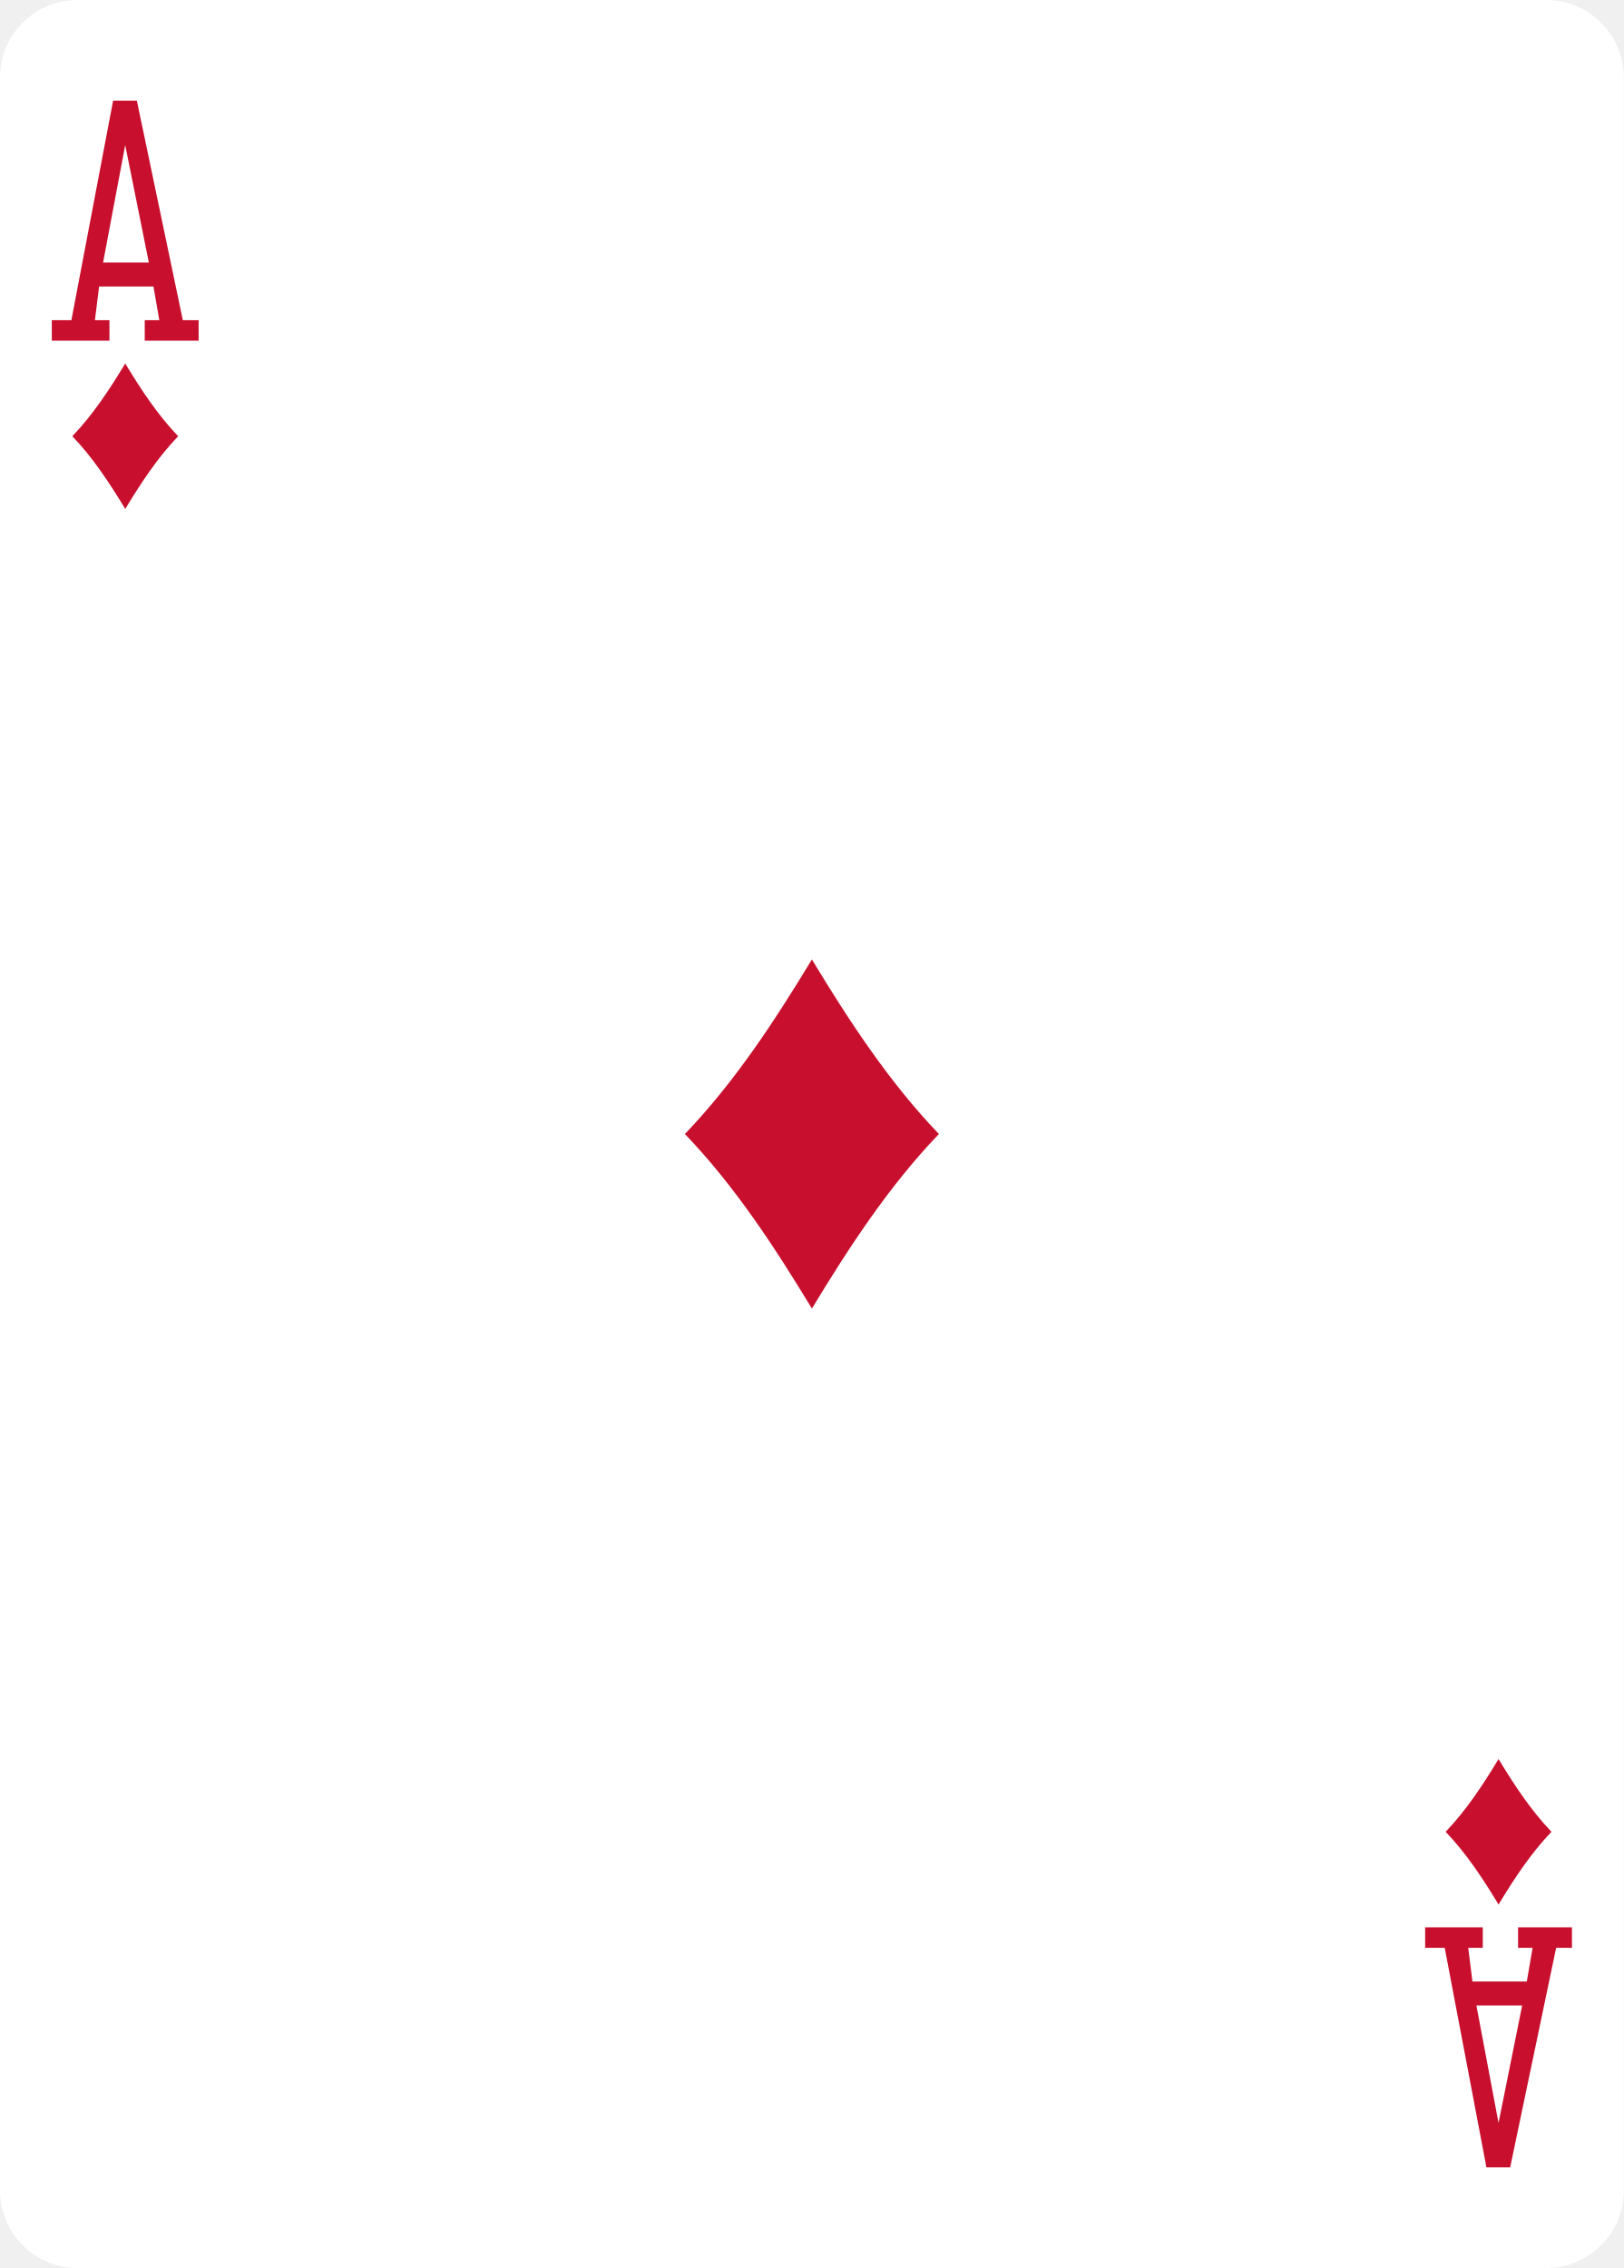
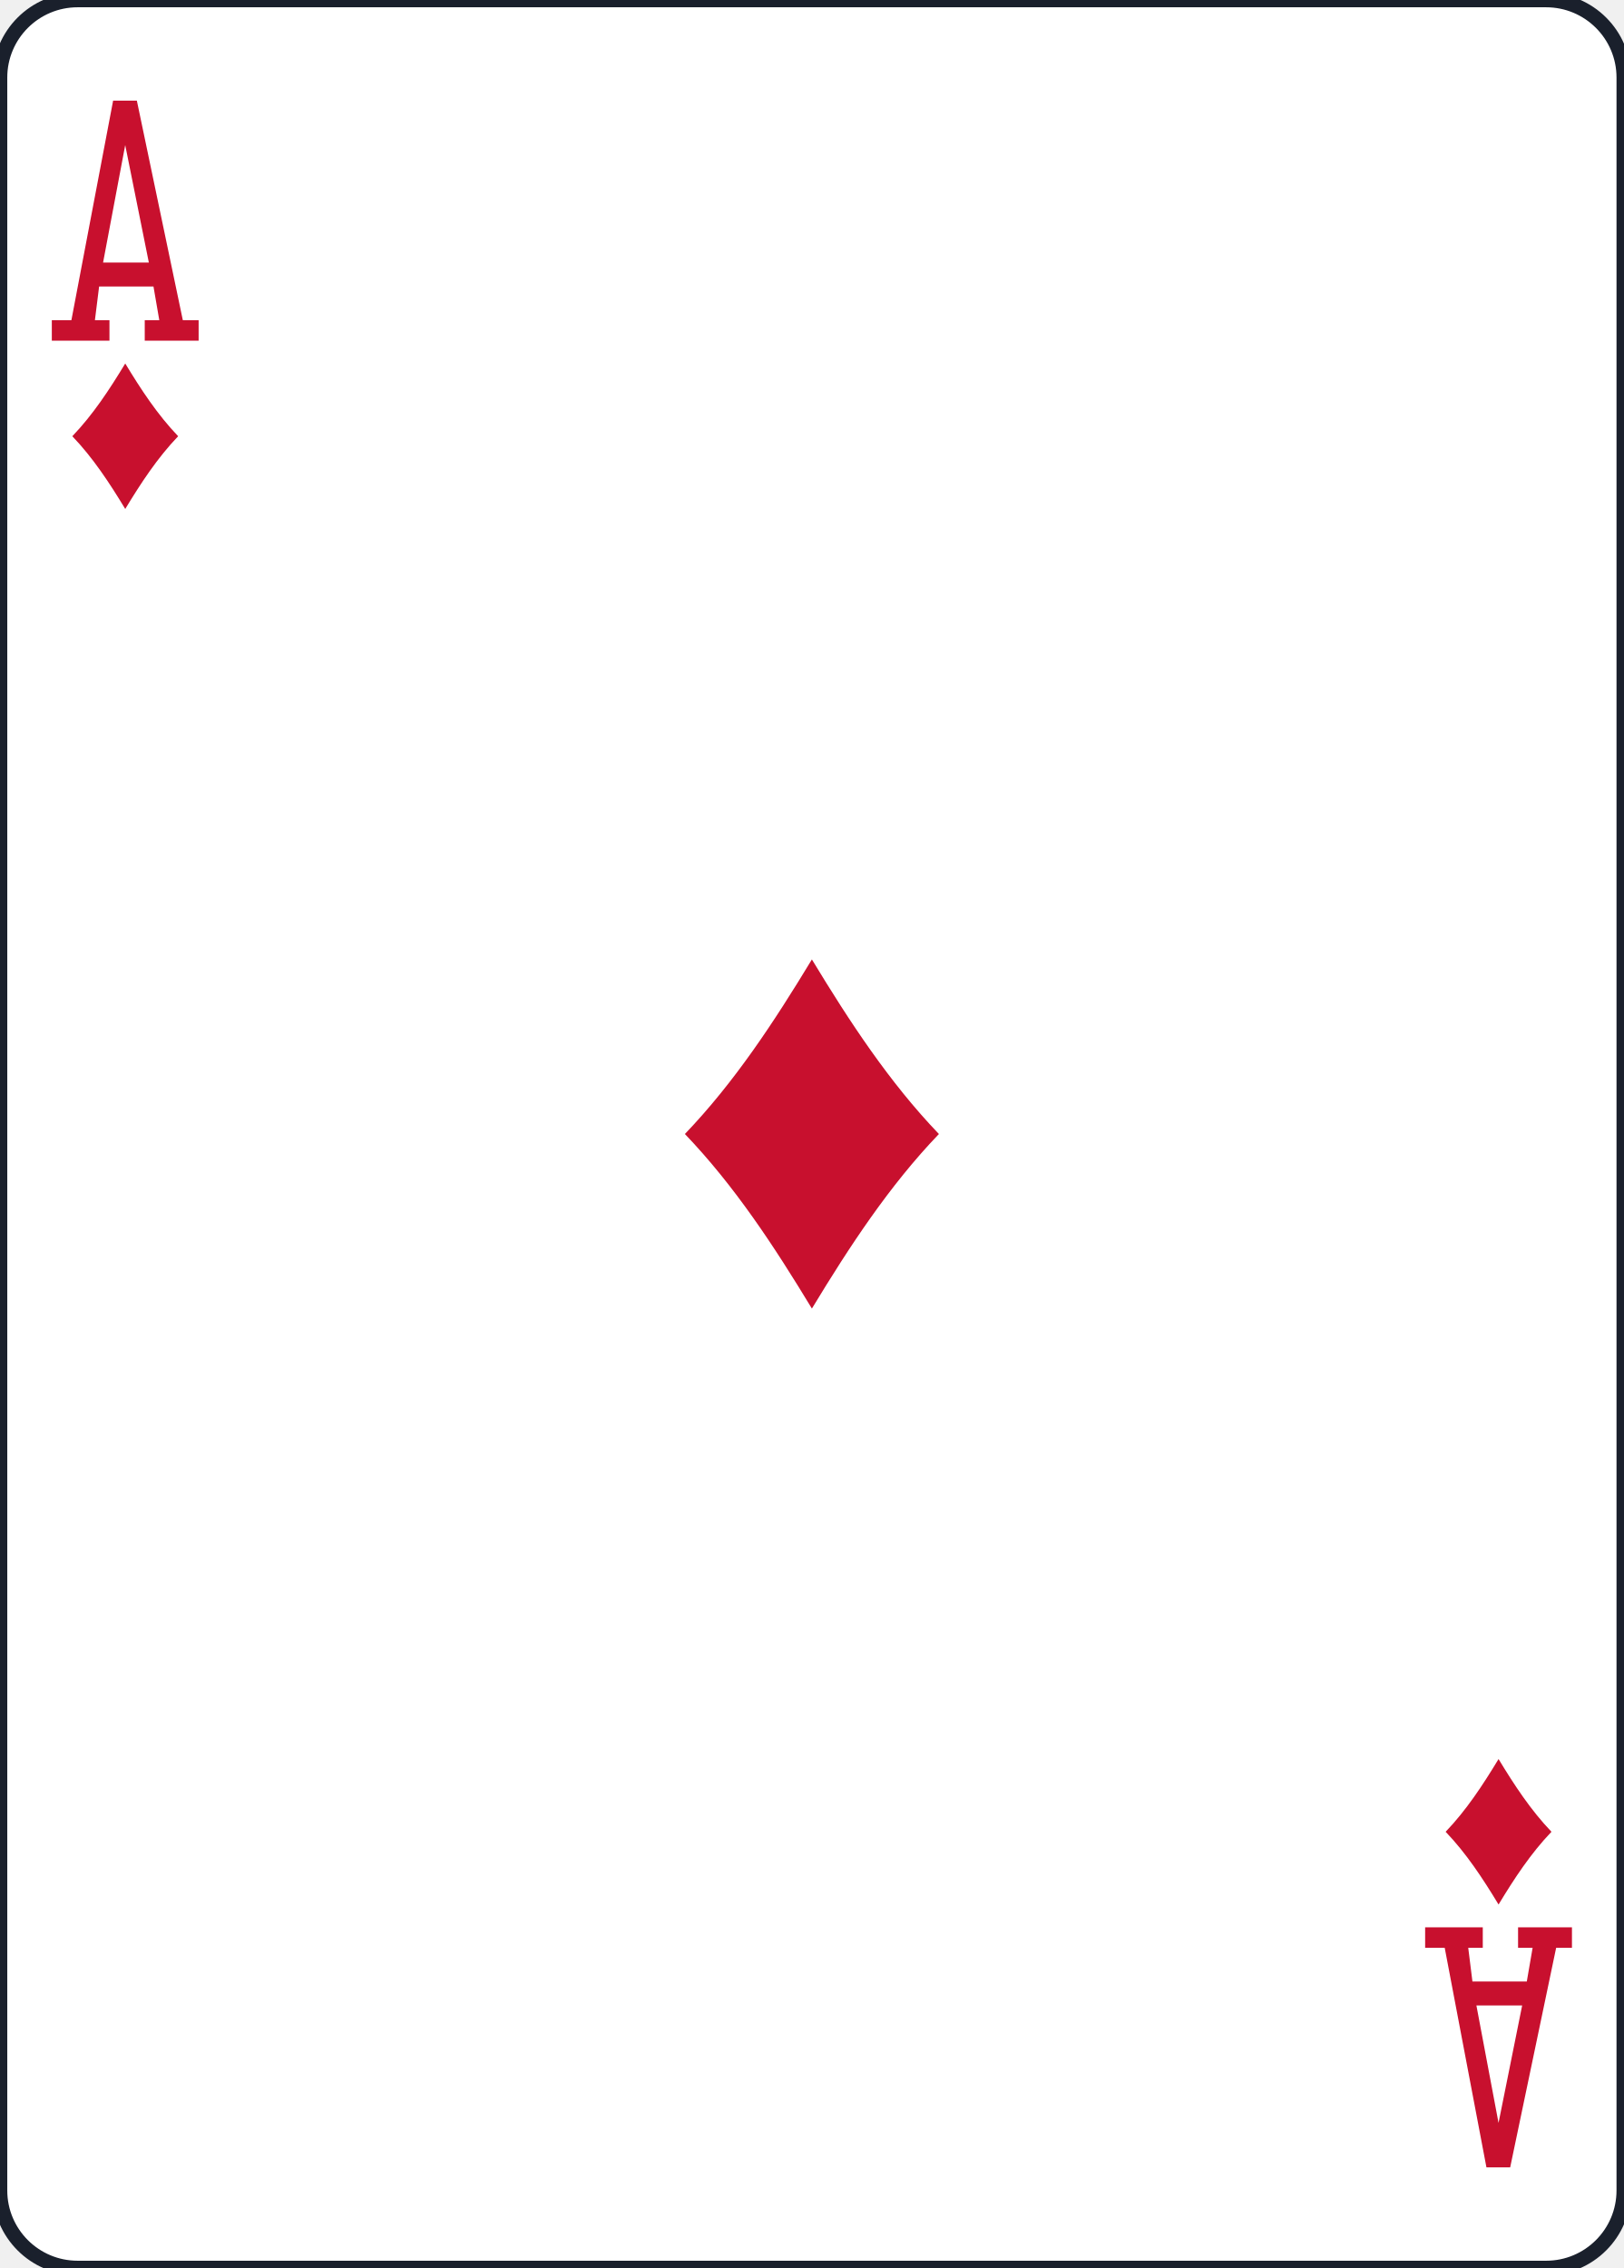
<svg xmlns="http://www.w3.org/2000/svg" width="63mm" height="88mm" viewBox="0 0 238.111 332.599" version="1.1" id="svg8">
  <defs id="defs2" />
  <g id="layer1" transform="translate(1416.604,-1075.635)">
    <g transform="matrix(1.06667,0,0,1.06667,-1910.51,1108.11)" id="DIAMOND-1">
-       <rect y="-30.445" x="463.035" height="311.811" width="223.228" id="rect6367-6" style="display:inline;fill:#ffffff;fill-opacity:1;stroke:none;stroke-width:1.001;stroke-miterlimit:4;stroke-dasharray:none;stroke-opacity:1" rx="10.678" ry="10.664" />
+       <rect y="-30.445" x="463.035" height="311.811" width="223.228" id="rect6367-6" style="display:inline;fill:#ffffff;fill-opacity:1;stroke:#1A202C;stroke-width:2;stroke-miterlimit:4;stroke-dasharray:none;stroke-opacity:1" rx="10.678" ry="10.664" />
      <path style="display:inline;opacity:1;fill:#c8102e;fill-opacity:1" d="m 480.253,39.528 c -2.161,-3.569 -4.434,-7.037 -7.275,-10 2.841,-2.963 5.114,-6.431 7.275,-10 2.161,3.569 4.434,7.037 7.275,10 -2.841,2.963 -5.114,6.431 -7.275,10 z" id="path6399-9" />
      <path id="path6403-1" d="m 669.047,231.393 c -2.161,-3.569 -4.434,-7.037 -7.275,-10 2.841,-2.963 5.114,-6.431 7.275,-10 2.161,3.569 4.434,7.037 7.275,10 -2.841,2.963 -5.114,6.431 -7.275,10 z" style="display:inline;opacity:1;fill:#c8102e;fill-opacity:1" />
      <path id="path6413-1" d="m 574.649,149.461 c -5.186,-8.565 -10.642,-16.889 -17.461,-24 6.819,-7.111 12.275,-15.435 17.461,-24 5.186,8.565 10.643,16.889 17.461,24 -6.819,7.111 -12.275,15.435 -17.461,24 z" style="display:inline;opacity:1;fill:#c8102e;fill-opacity:1" />
      <path d="m 470.159,16.393 v -2.822 h 2.692 l 5.735,-30.178 h 3.264 l 6.318,30.178 h 2.174 v 2.822 h -7.408 v -2.822 h 1.999 l -0.798,-4.625 h -7.474 l -0.577,4.625 h 1.999 v 2.822 z m 13.339,-10.741 -3.249,-16.152 -3.043,16.152 z m 0,0" id="path41-87-9-4-8" style="opacity:1;fill:#c8102e;fill-opacity:1" />
      <path d="m 658.954,234.528 v 2.822 h 2.692 l 5.735,30.178 h 3.264 l 6.318,-30.178 h 2.174 v -2.822 h -7.408 v 2.822 h 1.999 l -0.798,4.625 h -7.474 l -0.577,-4.625 h 1.999 v -2.822 z m 13.339,10.741 -3.249,16.152 -3.043,-16.152 z m 0,0" id="path41-8-5-6-1" style="opacity:1;fill:#c8102e;fill-opacity:1" />
    </g>
  </g>
  <g id="g862-0" transform="translate(-373.5384,132.7571)">
-     <rect style="opacity:1;vector-effect:none;fill:#006614;fill-opacity:1;stroke:none;stroke-width:1.748;stroke-linecap:butt;stroke-linejoin:miter;stroke-miterlimit:4;stroke-dasharray:none;stroke-dashoffset:0;stroke-opacity:1" id="rect22845-2-8" width="1659.913" height="794.398" x="-356.473" y="-1029.682" rx="144.482" ry="124.682" />
-     <text id="text5630-0-9" y="-935.813" x="472.194" style="font-style:normal;font-variant:normal;font-weight:normal;font-stretch:normal;font-size:42.667px;line-height:125%;font-family:Carlito;-inkscape-font-specification:'Carlito, Normal';text-align:center;letter-spacing:0px;word-spacing:0px;writing-mode:lr-tb;text-anchor:middle;fill:#ffffff;fill-opacity:1;stroke:none;stroke-width:1.067px;stroke-linecap:butt;stroke-linejoin:miter;stroke-opacity:1" xml:space="preserve">
+     <rect style="opacity:1;vector-effect:none;fill:#006614;fill-opacity:1;stroke:#1A202C;stroke-width:1.748;stroke-linecap:butt;stroke-linejoin:miter;stroke-miterlimit:4;stroke-dasharray:none;stroke-dashoffset:0;stroke-opacity:1" id="rect22845-2-8" width="1659.913" height="794.398" x="-356.473" y="-1029.682" rx="144.482" ry="124.682" />
+     <text id="text5630-0-9" y="-935.813" x="472.194" style="font-style:normal;font-variant:normal;font-weight:normal;font-stretch:normal;font-size:42.667px;line-height:125%;font-family:Carlito;-inkscape-font-specification:'Carlito, Normal';text-align:center;letter-spacing:0px;word-spacing:0px;writing-mode:lr-tb;text-anchor:middle;fill:#ffffff;fill-opacity:1;stroke:#1A202C;stroke-width:1.067px;stroke-linecap:butt;stroke-linejoin:miter;stroke-opacity:1" xml:space="preserve">
      <tspan style="font-style:normal;font-variant:normal;font-weight:normal;font-stretch:normal;font-size:48px;line-height:125%;font-family:Carlito;-inkscape-font-specification:'Carlito, Normal';text-align:center;writing-mode:lr-tb;text-anchor:middle;fill:#ffffff;fill-opacity:1;stroke-width:1.067px" id="tspan4923-1" y="-935.813" x="472.194">Single Playing Card from:</tspan>
      <tspan style="font-style:normal;font-variant:normal;font-weight:normal;font-stretch:normal;font-size:48px;line-height:125%;font-family:Carlito;-inkscape-font-specification:'Carlito, Normal';text-align:center;writing-mode:lr-tb;text-anchor:middle;fill:#ffffff;fill-opacity:1;stroke-width:1.067px" id="tspan5035-8" y="-875.813" x="472.194">Standard Edition - Color Set - Bordered </tspan>
      <tspan y="-820.48" x="472.194" id="tspan12311-7" />
      <tspan style="font-style:normal;font-variant:normal;font-weight:normal;font-stretch:normal;font-size:48px;line-height:125%;font-family:Carlito;-inkscape-font-specification:'Carlito, Normal';text-align:center;writing-mode:lr-tb;text-anchor:middle;fill:#ffaaaa;fill-opacity:1;stroke-width:1.067px" id="tspan4927-1" y="-762.48" x="472.194">Copyright 2011, 2020 - Chris Aguilar - conjurenation@gmail.com</tspan>
      <tspan id="tspan12344-3" y="-707.147" x="472.194" />
      <tspan style="font-style:normal;font-variant:normal;font-weight:normal;font-stretch:normal;font-size:48px;line-height:125%;font-family:Carlito;-inkscape-font-specification:'Carlito, Normal';text-align:center;writing-mode:lr-tb;text-anchor:middle;fill:#ffffff;fill-opacity:1;stroke-width:1.067px" id="tspan4931-2" y="-649.147" x="472.194">https://totalnonsense.com/open-source-vector-playing-cards/</tspan>
      <tspan id="tspan4929-3" y="-593.813" x="472.194" />
      <tspan style="font-style:normal;font-variant:normal;font-weight:normal;font-stretch:normal;font-size:48px;line-height:125%;font-family:Carlito;-inkscape-font-specification:'Carlito, Normal';text-align:center;writing-mode:lr-tb;text-anchor:middle;fill:#ffaaaa;fill-opacity:1;stroke-width:1.067px" id="tspan4919-5" y="-535.813" x="472.194">Licensed under:</tspan>
      <tspan id="tspan1594-5-6" style="font-style:normal;font-variant:normal;font-weight:normal;font-stretch:normal;font-size:48px;line-height:125%;font-family:Carlito;-inkscape-font-specification:'Carlito, Normal';text-align:center;writing-mode:lr-tb;text-anchor:middle;fill:#ffaaaa;fill-opacity:1;stroke-width:1.067px" y="-475.813" x="472.194">LGPL 3.0</tspan>
      <tspan style="font-style:normal;font-variant:normal;font-weight:normal;font-stretch:normal;font-size:48px;line-height:125%;font-family:Carlito;-inkscape-font-specification:'Carlito, Normal';text-align:center;writing-mode:lr-tb;text-anchor:middle;fill:#ffaaaa;fill-opacity:1;stroke-width:1.067px" y="-415.813" x="472.194" id="tspan12253-3-1">https://www.gnu.org/licenses/lgpl-3.0.html</tspan>
      <tspan id="tspan5031-6" y="-360.48" x="472.194" />
      <tspan style="font-style:normal;font-variant:normal;font-weight:normal;font-stretch:normal;font-size:48px;line-height:125%;font-family:Carlito;-inkscape-font-specification:'Carlito, Normal';text-align:center;writing-mode:lr-tb;text-anchor:middle;fill:#ffffff;fill-opacity:1;stroke-width:1.067px" id="tspan5033-1" y="-302.48" x="472.194">Each Card Measures (63mm x 88mm)</tspan>
      <tspan id="tspan5634-6-0" y="-247.147" x="472.194" />
    </text>
  </g>
</svg>
